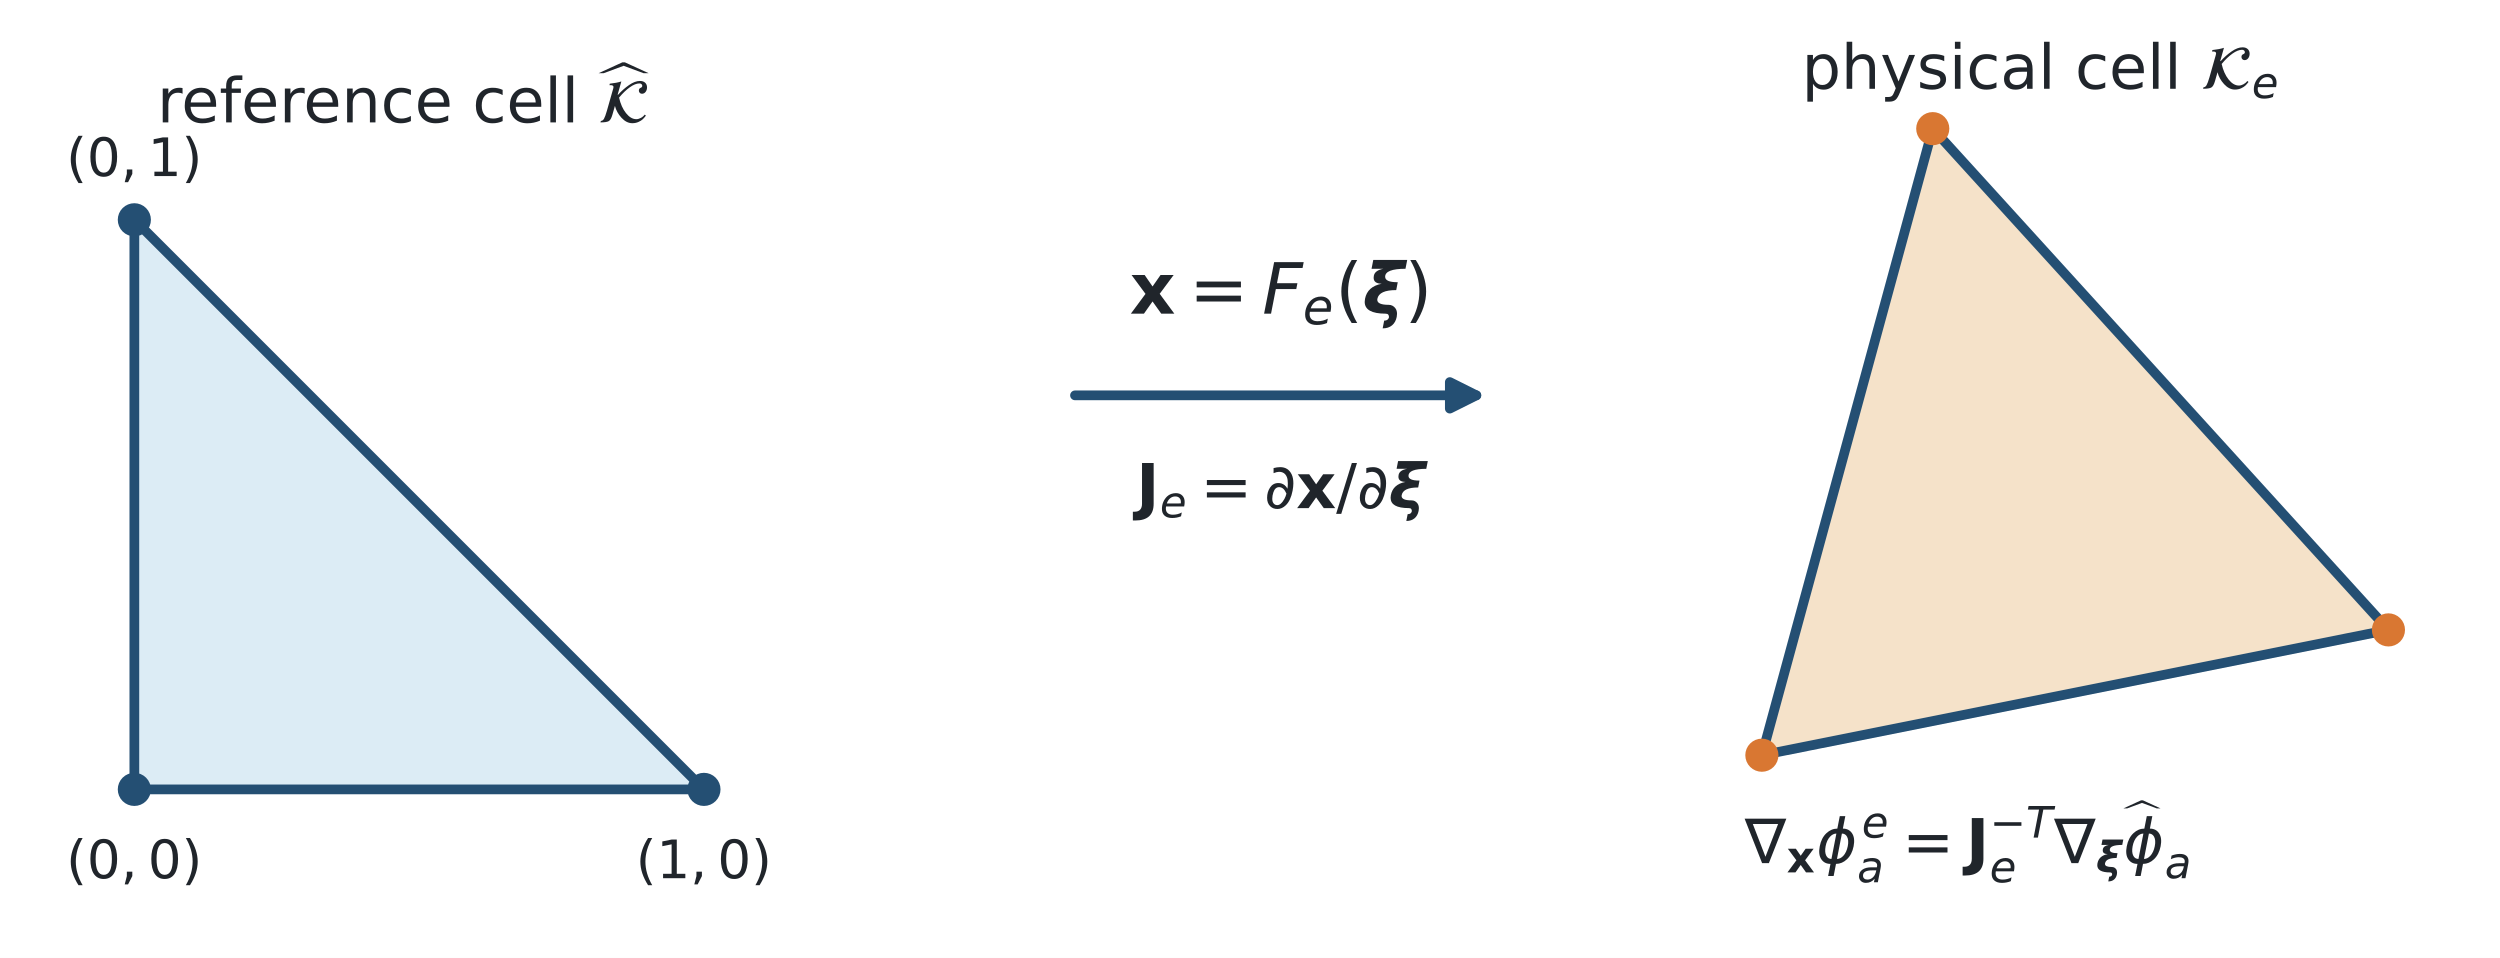
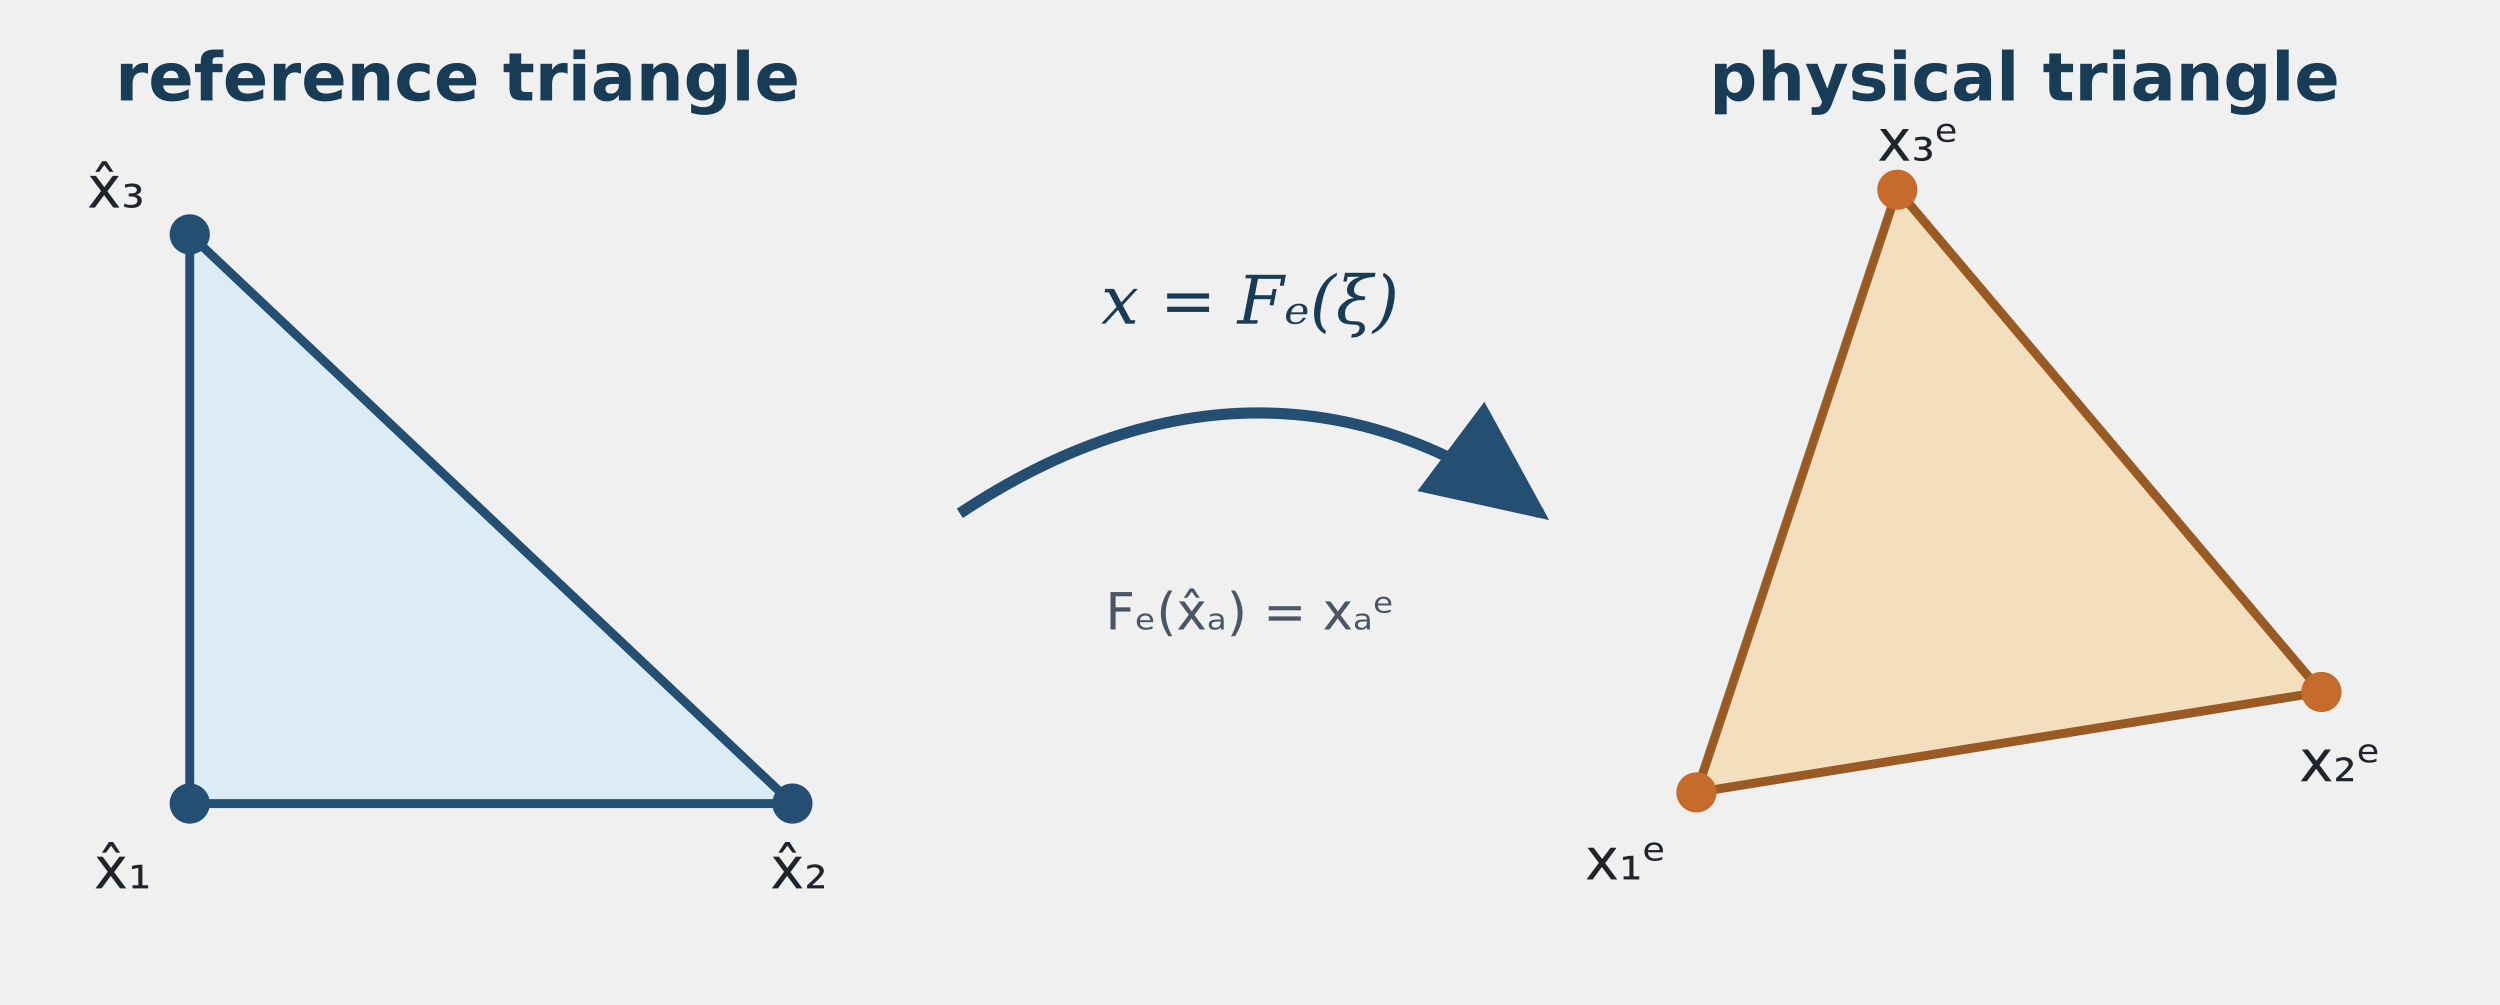
- <svg xmlns="http://www.w3.org/2000/svg" xmlns:xlink="http://www.w3.org/1999/xlink" width="565.703pt" height="216.756pt" viewBox="0 0 565.703 216.756" version="1.1">
+ <svg xmlns="http://www.w3.org/2000/svg" width="1120" height="450" viewBox="0 0 1120 450">
  <defs>
-     <style type="text/css">*{stroke-linejoin: round; stroke-linecap: butt}</style>
+     <marker id="arrow" markerWidth="12" markerHeight="12" refX="10" refY="5" orient="auto">
+       <path d="M0,0 L0,10 L11,5 z" fill="#244f73" />
+     </marker>
+     <style>
+       .ref { fill: #dcecf5; stroke: #244f73; stroke-width: 4; }
+       .phys { fill: #f3dfbd; stroke: #9a5a24; stroke-width: 4; }
+       .refnode { fill: #244f73; }
+       .physnode { fill: #c66b2b; }
+       .map { stroke: #244f73; stroke-width: 5; fill: none; marker-end: url(#arrow); }
+       .title { font: 600 30px 'DejaVu Sans', sans-serif; fill: #183b56; }
+       .label { font: 26px 'DejaVu Sans', sans-serif; fill: #20252b; }
+       .math { font: italic 30px 'DejaVu Serif', serif; fill: #183b56; }
+       .small { font: 23px 'DejaVu Sans', sans-serif; fill: #4b5563; }
+     </style>
  </defs>
-   <g id="figure_1">
-     <g id="patch_1">
-       <path d="M 0 216.756 L 565.703 216.756 L 565.703 0 L 0 0 z " style="fill: #ffffff" />
-     </g>
-     <g id="axes_1">
-       <g id="patch_2">
-         <path d="M 30.4 178.623 L 159.289 178.623 L 30.4 49.733 z " clip-path="url(#p530f36eb81)" style="fill: #dcecf5; stroke: #244f73; stroke-width: 2.2; stroke-linejoin: miter" />
-       </g>
-       <g id="text_1">
-         <g style="fill: #20252b" transform="translate(35.55562 27.82227) scale(0.14 -0.14)">
-           <defs>
-             <path id="DejaVuSans-55" d="M 2631 2963 Q 2534 3019 2420 3045 Q 2306 3072 2169 3072 Q 1681 3072 1420 2755 Q 1159 2438 1159 1844 L 1159 0 L 581 0 L 581 3500 L 1159 3500 L 1159 2956 Q 1341 3275 1631 3429 Q 1922 3584 2338 3584 Q 2397 3584 2469 3576 Q 2541 3569 2628 3553 L 2631 2963 z " transform="scale(0.015625)" />
-             <path id="DejaVuSans-48" d="M 3597 1894 L 3597 1613 L 953 1613 Q 991 1019 1311 708 Q 1631 397 2203 397 Q 2534 397 2845 478 Q 3156 559 3463 722 L 3463 178 Q 3153 47 2828 -22 Q 2503 -91 2169 -91 Q 1331 -91 842 396 Q 353 884 353 1716 Q 353 2575 817 3079 Q 1281 3584 2069 3584 Q 2775 3584 3186 3129 Q 3597 2675 3597 1894 z M 3022 2063 Q 3016 2534 2758 2815 Q 2500 3097 2075 3097 Q 1594 3097 1305 2825 Q 1016 2553 972 2059 L 3022 2063 z " transform="scale(0.015625)" />
-             <path id="DejaVuSans-49" d="M 2375 4863 L 2375 4384 L 1825 4384 Q 1516 4384 1395 4259 Q 1275 4134 1275 3809 L 1275 3500 L 2222 3500 L 2222 3053 L 1275 3053 L 1275 0 L 697 0 L 697 3053 L 147 3053 L 147 3500 L 697 3500 L 697 3744 Q 697 4328 969 4595 Q 1241 4863 1831 4863 L 2375 4863 z " transform="scale(0.015625)" />
-             <path id="DejaVuSans-51" d="M 3513 2113 L 3513 0 L 2938 0 L 2938 2094 Q 2938 2591 2744 2837 Q 2550 3084 2163 3084 Q 1697 3084 1428 2787 Q 1159 2491 1159 1978 L 1159 0 L 581 0 L 581 3500 L 1159 3500 L 1159 2956 Q 1366 3272 1645 3428 Q 1925 3584 2291 3584 Q 2894 3584 3203 3211 Q 3513 2838 3513 2113 z " transform="scale(0.015625)" />
-             <path id="DejaVuSans-46" d="M 3122 3366 L 3122 2828 Q 2878 2963 2633 3030 Q 2388 3097 2138 3097 Q 1578 3097 1268 2742 Q 959 2388 959 1747 Q 959 1106 1268 751 Q 1578 397 2138 397 Q 2388 397 2633 464 Q 2878 531 3122 666 L 3122 134 Q 2881 22 2623 -34 Q 2366 -91 2075 -91 Q 1284 -91 818 406 Q 353 903 353 1747 Q 353 2603 823 3093 Q 1294 3584 2113 3584 Q 2378 3584 2631 3529 Q 2884 3475 3122 3366 z " transform="scale(0.015625)" />
-             <path id="DejaVuSans-3" transform="scale(0.015625)" />
-             <path id="DejaVuSans-4f" d="M 603 4863 L 1178 4863 L 1178 0 L 603 0 L 603 4863 z " transform="scale(0.015625)" />
-             <path id="STIXSizeTwoSym-Regular-12" d="M -1094 3610 L -1728 3610 L -4224 4538 L -6726 3610 L -7360 3610 L -4378 4973 L -4070 4973 L -1094 3610 z " transform="scale(0.015625)" />
-             <path id="STIXNonUnicode-Italic-7d" d="M 1971 2874 L 2010 2854 Q 2528 3430 3142 3859 Q 3757 4288 4275 4288 Q 4621 4288 4816 4105 Q 5011 3923 5011 3622 Q 5011 3354 4864 3158 Q 4717 2963 4486 2963 Q 4346 2963 4256 3059 Q 4166 3155 4166 3290 Q 4166 3411 4220 3481 Q 4275 3552 4342 3574 Q 4410 3597 4464 3648 Q 4518 3699 4518 3782 Q 4518 3878 4441 3955 Q 4365 4032 4230 4032 Q 3789 4032 3232 3635 Q 2675 3238 2118 2566 Q 2336 1587 2835 960 Q 3334 333 3904 333 Q 4122 333 4371 464 Q 4621 595 4768 806 L 4896 704 Q 4723 474 4569 326 Q 4416 179 4128 48 Q 3840 -83 3488 -83 Q 2886 -83 2371 477 Q 1856 1037 1690 1709 L 1434 813 Q 1280 262 1049 131 Q 819 0 192 0 L 237 154 Q 429 154 557 374 Q 685 595 858 1197 L 1517 3514 Q 1542 3590 1542 3661 Q 1542 3853 1242 3853 Q 1171 3853 1126 3846 L 1158 4006 Q 1882 4083 2355 4237 L 1971 2874 z " transform="scale(0.015625)" />
-           </defs>
-           <use xlink:href="#DejaVuSans-55" transform="translate(0 0.890625)" />
-           <use xlink:href="#DejaVuSans-48" transform="translate(39.11328 0.890625)" />
-           <use xlink:href="#DejaVuSans-49" transform="translate(100.6367 0.890625)" />
-           <use xlink:href="#DejaVuSans-48" transform="translate(135.8418 0.890625)" />
-           <use xlink:href="#DejaVuSans-55" transform="translate(197.3652 0.890625)" />
-           <use xlink:href="#DejaVuSans-48" transform="translate(236.4785 0.890625)" />
-           <use xlink:href="#DejaVuSans-51" transform="translate(298.002 0.890625)" />
-           <use xlink:href="#DejaVuSans-46" transform="translate(361.3809 0.890625)" />
-           <use xlink:href="#DejaVuSans-48" transform="translate(416.3613 0.890625)" />
-           <use xlink:href="#DejaVuSans-3" transform="translate(477.8848 0.890625)" />
-           <use xlink:href="#DejaVuSans-46" transform="translate(509.6719 0.890625)" />
-           <use xlink:href="#DejaVuSans-48" transform="translate(564.6523 0.890625)" />
-           <use xlink:href="#DejaVuSans-4f" transform="translate(626.1758 0.890625)" />
-           <use xlink:href="#DejaVuSans-4f" transform="translate(653.959 0.890625)" />
-           <use xlink:href="#DejaVuSans-3" transform="translate(681.7422 0.890625)" />
-           <use xlink:href="#STIXSizeTwoSym-Regular-12" transform="translate(808.5449 33.79688) scale(0.8263)" />
-           <use xlink:href="#STIXNonUnicode-Italic-7d" transform="translate(713.5293 0.890625)" />
-         </g>
-       </g>
-       <g id="line2d_1">
-         <defs>
-           <path id="m562fd48746" d="M 0 3.25 C 0.862 3.25 1.689 2.908 2.298 2.298 C 2.908 1.689 3.25 0.862 3.25 0 C 3.25 -0.862 2.908 -1.689 2.298 -2.298 C 1.689 -2.908 0.862 -3.25 0 -3.25 C -0.862 -3.25 -1.689 -2.908 -2.298 -2.298 C -2.908 -1.689 -3.25 -0.862 -3.25 0 C -3.25 0.862 -2.908 1.689 -2.298 2.298 C -1.689 2.908 -0.862 3.25 0 3.25 z " style="stroke: #244f73" />
-         </defs>
-         <g clip-path="url(#p530f36eb81)">
-           <use xlink:href="#m562fd48746" x="30.4" y="178.623" style="fill: #244f73; stroke: #244f73" />
-         </g>
-       </g>
-       <g id="line2d_2">
-         <g clip-path="url(#p530f36eb81)">
-           <use xlink:href="#m562fd48746" x="159.289" y="178.623" style="fill: #244f73; stroke: #244f73" />
-         </g>
-       </g>
-       <g id="line2d_3">
-         <g clip-path="url(#p530f36eb81)">
-           <use xlink:href="#m562fd48746" x="30.4" y="49.733" style="fill: #244f73; stroke: #244f73" />
-         </g>
-       </g>
-       <g id="text_2">
-         <g style="fill: #20252b" transform="translate(14.98005 198.7412) scale(0.12 -0.12)">
-           <defs>
-             <path id="DejaVuSans-b" d="M 1984 4856 Q 1566 4138 1362 3434 Q 1159 2731 1159 2009 Q 1159 1288 1364 580 Q 1569 -128 1984 -844 L 1484 -844 Q 1016 -109 783 600 Q 550 1309 550 2009 Q 550 2706 781 3412 Q 1013 4119 1484 4856 L 1984 4856 z " transform="scale(0.015625)" />
-             <path id="DejaVuSans-13" d="M 2034 4250 Q 1547 4250 1301 3770 Q 1056 3291 1056 2328 Q 1056 1369 1301 889 Q 1547 409 2034 409 Q 2525 409 2770 889 Q 3016 1369 3016 2328 Q 3016 3291 2770 3770 Q 2525 4250 2034 4250 z M 2034 4750 Q 2819 4750 3233 4129 Q 3647 3509 3647 2328 Q 3647 1150 3233 529 Q 2819 -91 2034 -91 Q 1250 -91 836 529 Q 422 1150 422 2328 Q 422 3509 836 4129 Q 1250 4750 2034 4750 z " transform="scale(0.015625)" />
-             <path id="DejaVuSans-f" d="M 750 794 L 1409 794 L 1409 256 L 897 -744 L 494 -744 L 750 256 L 750 794 z " transform="scale(0.015625)" />
-             <path id="DejaVuSans-c" d="M 513 4856 L 1013 4856 Q 1481 4119 1714 3412 Q 1947 2706 1947 2009 Q 1947 1309 1714 600 Q 1481 -109 1013 -844 L 513 -844 Q 928 -128 1133 580 Q 1338 1288 1338 2009 Q 1338 2731 1133 3434 Q 928 4138 513 4856 z " transform="scale(0.015625)" />
-           </defs>
-           <use xlink:href="#DejaVuSans-b" transform="translate(0 0.125)" />
-           <use xlink:href="#DejaVuSans-13" transform="translate(39.01367 0.125)" />
-           <use xlink:href="#DejaVuSans-f" transform="translate(102.6367 0.125)" />
-           <use xlink:href="#DejaVuSans-13" transform="translate(153.9062 0.125)" />
-           <use xlink:href="#DejaVuSans-c" transform="translate(217.5293 0.125)" />
-         </g>
-       </g>
-       <g id="text_3">
-         <g style="fill: #20252b" transform="translate(143.8692 198.7412) scale(0.12 -0.12)">
-           <defs>
-             <path id="DejaVuSans-14" d="M 794 531 L 1825 531 L 1825 4091 L 703 3866 L 703 4441 L 1819 4666 L 2450 4666 L 2450 531 L 3481 531 L 3481 0 L 794 0 L 794 531 z " transform="scale(0.015625)" />
-           </defs>
-           <use xlink:href="#DejaVuSans-b" transform="translate(0 0.125)" />
-           <use xlink:href="#DejaVuSans-14" transform="translate(39.01367 0.125)" />
-           <use xlink:href="#DejaVuSans-f" transform="translate(102.6367 0.125)" />
-           <use xlink:href="#DejaVuSans-13" transform="translate(153.9062 0.125)" />
-           <use xlink:href="#DejaVuSans-c" transform="translate(217.5293 0.125)" />
-         </g>
-       </g>
-       <g id="text_4">
-         <g style="fill: #20252b" transform="translate(14.98005 39.85202) scale(0.12 -0.12)">
-           <use xlink:href="#DejaVuSans-b" transform="translate(0 0.125)" />
-           <use xlink:href="#DejaVuSans-13" transform="translate(39.01367 0.125)" />
-           <use xlink:href="#DejaVuSans-f" transform="translate(102.6367 0.125)" />
-           <use xlink:href="#DejaVuSans-14" transform="translate(153.9062 0.125)" />
-           <use xlink:href="#DejaVuSans-c" transform="translate(217.5293 0.125)" />
-         </g>
-       </g>
-     </g>
-     <g id="axes_2">
-       <g id="patch_3">
-         <path d="M 243.253 89.459 Q 289.891 89.459 334.069 89.459 " clip-path="url(#p63fe8cd0a6)" style="fill: none; stroke: #244f73; stroke-width: 2.2; stroke-linecap: round" />
-         <path d="M 328.069 86.459 L 334.069 89.459 L 328.069 92.459 z " clip-path="url(#p63fe8cd0a6)" style="fill: #244f73; stroke: #244f73; stroke-width: 2.2; stroke-linecap: round" />
-       </g>
-       <g id="text_5">
-         <g style="fill: #20252b" transform="translate(255.651 70.97958) scale(0.16 -0.16)">
-           <defs>
-             <path id="DejaVuSans-Bold-5b" d="M 1422 1791 L 159 3500 L 1344 3500 L 2059 2463 L 2784 3500 L 3969 3500 L 2706 1797 L 4031 0 L 2847 0 L 2059 1106 L 1281 0 L 97 0 L 1422 1791 z " transform="scale(0.015625)" />
-             <path id="DejaVuSans-20" d="M 678 2906 L 4684 2906 L 4684 2381 L 678 2381 L 678 2906 z M 678 1631 L 4684 1631 L 4684 1100 L 678 1100 L 678 1631 z " transform="scale(0.015625)" />
-             <path id="DejaVuSans-Oblique-29" d="M 1081 4666 L 3756 4666 L 3653 4134 L 1606 4134 L 1338 2759 L 3188 2759 L 3084 2228 L 1234 2228 L 800 0 L 172 0 L 1081 4666 z " transform="scale(0.015625)" />
-             <path id="DejaVuSans-Oblique-48" d="M 3078 2063 Q 3088 2113 3092 2166 Q 3097 2219 3097 2272 Q 3097 2653 2873 2875 Q 2650 3097 2266 3097 Q 1838 3097 1509 2826 Q 1181 2556 1013 2059 L 3078 2063 z M 3578 1613 L 903 1613 Q 884 1494 878 1425 Q 872 1356 872 1306 Q 872 872 1139 634 Q 1406 397 1894 397 Q 2269 397 2603 481 Q 2938 566 3225 728 L 3116 159 Q 2806 34 2476 -28 Q 2147 -91 1806 -91 Q 1078 -91 686 257 Q 294 606 294 1247 Q 294 1794 489 2264 Q 684 2734 1063 3103 Q 1306 3334 1642 3459 Q 1978 3584 2356 3584 Q 2950 3584 3301 3228 Q 3653 2872 3653 2272 Q 3653 2128 3634 1964 Q 3616 1800 3578 1613 z " transform="scale(0.015625)" />
-             <path id="DejaVuSans-BoldOblique-352" d="M 3859 4063 Q 2019 4063 2019 3341 Q 2019 2841 3159 2847 L 3022 2134 Q 1472 2138 1316 1344 Q 1306 1297 1306 1256 Q 1306 800 2338 800 Q 2709 800 2944 491 Q 3094 288 3094 -13 Q 3094 -144 3066 -294 Q 2969 -784 2644 -1056 Q 2316 -1331 1794 -1331 L 1931 -628 Q 2150 -628 2256 -522 Q 2366 -416 2366 -297 Q 2366 -181 2303 -91 Q 2238 0 2053 0 Q 169 3 169 1066 Q 169 1197 197 1344 Q 413 2459 1709 2709 Q 978 2722 978 3250 Q 978 3338 997 3438 Q 1097 3928 1869 4063 L 788 4063 L 944 4863 L 4016 4863 L 3859 4063 z " transform="scale(0.015625)" />
-           </defs>
-           <use xlink:href="#DejaVuSans-Bold-5b" transform="translate(0 0.015625)" />
-           <use xlink:href="#DejaVuSans-20" transform="translate(83.98438 0.015625)" />
-           <use xlink:href="#DejaVuSans-Oblique-29" transform="translate(187.2559 0.015625)" />
-           <use xlink:href="#DejaVuSans-Oblique-48" transform="translate(244.7754 -14.98433) scale(0.7)" />
-           <use xlink:href="#DejaVuSans-b" transform="translate(290.5762 0.015625)" />
-           <use xlink:href="#DejaVuSans-BoldOblique-352" transform="translate(329.5898 0.015625)" />
-           <use xlink:href="#DejaVuSans-c" transform="translate(388.6719 0.015625)" />
-         </g>
-       </g>
-       <g id="text_6">
-         <g style="fill: #20252b" transform="translate(257.131 114.9777) scale(0.14 -0.14)">
-           <defs>
-             <path id="DejaVuSans-Bold-2d" d="M 588 4666 L 1791 4666 L 1791 453 Q 1791 -419 1317 -850 Q 844 -1281 -116 -1281 L -359 -1281 L -359 -372 L -172 -372 Q 203 -372 395 -162 Q 588 47 588 453 L 588 4666 z " transform="scale(0.015625)" />
-             <path id="DejaVuSans-c8c" d="M 1366 -91 Q 925 -91 638 175 Q 297 491 297 1063 Q 297 1656 597 2119 Q 906 2594 1463 2594 Q 1828 2594 2116 2366 Q 2284 2231 2400 2006 Q 2441 2259 2441 2547 Q 2441 2969 2341 3213 Q 2119 3753 1531 3753 Q 1309 3753 966 3616 L 966 4141 Q 1328 4238 1653 4238 Q 2491 4238 2847 3469 Q 3013 3106 3013 2566 Q 3013 2213 2934 1803 Q 2738 778 2228 291 Q 1828 -91 1366 -91 z M 831 969 Q 831 656 969 488 Q 1116 309 1341 309 Q 1541 309 1700 450 Q 1925 644 2091 959 Q 2228 1219 2297 1497 Q 2019 2169 1538 2169 Q 1125 2169 944 1625 Q 831 1288 831 969 z " transform="scale(0.015625)" />
-             <path id="DejaVuSans-12" d="M 1625 4666 L 2156 4666 L 531 -594 L 0 -594 L 1625 4666 z " transform="scale(0.015625)" />
-           </defs>
-           <use xlink:href="#DejaVuSans-Bold-2d" transform="translate(0 0.015625)" />
-           <use xlink:href="#DejaVuSans-Oblique-48" transform="translate(38.16406 -14.98433) scale(0.7)" />
-           <use xlink:href="#DejaVuSans-20" transform="translate(103.4473 0.015625)" />
-           <use xlink:href="#DejaVuSans-c8c" transform="translate(206.7188 0.015625)" />
-           <use xlink:href="#DejaVuSans-Bold-5b" transform="translate(258.4277 0.015625)" />
-           <use xlink:href="#DejaVuSans-12" transform="translate(322.9297 0.015625)" />
-           <use xlink:href="#DejaVuSans-c8c" transform="translate(356.6211 0.015625)" />
-           <use xlink:href="#DejaVuSans-BoldOblique-352" transform="translate(408.3301 0.015625)" />
-         </g>
-       </g>
-     </g>
-     <g id="axes_3">
-       <g id="patch_4">
-         <path d="M 398.68 170.889 L 540.458 142.534 L 437.347 29.111 z " clip-path="url(#p4e9983ca35)" style="fill: #f5e2c9; stroke: #244f73; stroke-width: 2.2; stroke-linejoin: miter" />
-       </g>
-       <g id="line2d_4">
-         <defs>
-           <path id="m5e81057b9d" d="M 0 3.25 C 0.862 3.25 1.689 2.908 2.298 2.298 C 2.908 1.689 3.25 0.862 3.25 0 C 3.25 -0.862 2.908 -1.689 2.298 -2.298 C 1.689 -2.908 0.862 -3.25 0 -3.25 C -0.862 -3.25 -1.689 -2.908 -2.298 -2.298 C -2.908 -1.689 -3.25 -0.862 -3.25 0 C -3.25 0.862 -2.908 1.689 -2.298 2.298 C -1.689 2.908 -0.862 3.25 0 3.25 z " style="stroke: #d97732" />
-         </defs>
-         <g clip-path="url(#p4e9983ca35)">
-           <use xlink:href="#m5e81057b9d" x="398.68" y="170.889" style="fill: #d97732; stroke: #d97732" />
-         </g>
-       </g>
-       <g id="line2d_5">
-         <g clip-path="url(#p4e9983ca35)">
-           <use xlink:href="#m5e81057b9d" x="540.458" y="142.534" style="fill: #d97732; stroke: #d97732" />
-         </g>
-       </g>
-       <g id="line2d_6">
-         <g clip-path="url(#p4e9983ca35)">
-           <use xlink:href="#m5e81057b9d" x="437.347" y="29.111" style="fill: #d97732; stroke: #d97732" />
-         </g>
-       </g>
-       <g id="text_7">
-         <g style="fill: #20252b" transform="translate(407.7023 20.08892) scale(0.14 -0.14)">
-           <defs>
-             <path id="DejaVuSans-53" d="M 1159 525 L 1159 -1331 L 581 -1331 L 581 3500 L 1159 3500 L 1159 2969 Q 1341 3281 1617 3432 Q 1894 3584 2278 3584 Q 2916 3584 3314 3078 Q 3713 2572 3713 1747 Q 3713 922 3314 415 Q 2916 -91 2278 -91 Q 1894 -91 1617 61 Q 1341 213 1159 525 z M 3116 1747 Q 3116 2381 2855 2742 Q 2594 3103 2138 3103 Q 1681 3103 1420 2742 Q 1159 2381 1159 1747 Q 1159 1113 1420 752 Q 1681 391 2138 391 Q 2594 391 2855 752 Q 3116 1113 3116 1747 z " transform="scale(0.015625)" />
-             <path id="DejaVuSans-4b" d="M 3513 2113 L 3513 0 L 2938 0 L 2938 2094 Q 2938 2591 2744 2837 Q 2550 3084 2163 3084 Q 1697 3084 1428 2787 Q 1159 2491 1159 1978 L 1159 0 L 581 0 L 581 4863 L 1159 4863 L 1159 2956 Q 1366 3272 1645 3428 Q 1925 3584 2291 3584 Q 2894 3584 3203 3211 Q 3513 2838 3513 2113 z " transform="scale(0.015625)" />
-             <path id="DejaVuSans-5c" d="M 2059 -325 Q 1816 -950 1584 -1140 Q 1353 -1331 966 -1331 L 506 -1331 L 506 -850 L 844 -850 Q 1081 -850 1212 -737 Q 1344 -625 1503 -206 L 1606 56 L 191 3500 L 800 3500 L 1894 763 L 2988 3500 L 3597 3500 L 2059 -325 z " transform="scale(0.015625)" />
-             <path id="DejaVuSans-56" d="M 2834 3397 L 2834 2853 Q 2591 2978 2328 3040 Q 2066 3103 1784 3103 Q 1356 3103 1142 2972 Q 928 2841 928 2578 Q 928 2378 1081 2264 Q 1234 2150 1697 2047 L 1894 2003 Q 2506 1872 2764 1633 Q 3022 1394 3022 966 Q 3022 478 2636 193 Q 2250 -91 1575 -91 Q 1294 -91 989 -36 Q 684 19 347 128 L 347 722 Q 666 556 975 473 Q 1284 391 1588 391 Q 1994 391 2212 530 Q 2431 669 2431 922 Q 2431 1156 2273 1281 Q 2116 1406 1581 1522 L 1381 1569 Q 847 1681 609 1914 Q 372 2147 372 2553 Q 372 3047 722 3315 Q 1072 3584 1716 3584 Q 2034 3584 2315 3537 Q 2597 3491 2834 3397 z " transform="scale(0.015625)" />
-             <path id="DejaVuSans-4c" d="M 603 3500 L 1178 3500 L 1178 0 L 603 0 L 603 3500 z M 603 4863 L 1178 4863 L 1178 4134 L 603 4134 L 603 4863 z " transform="scale(0.015625)" />
-             <path id="DejaVuSans-44" d="M 2194 1759 Q 1497 1759 1228 1600 Q 959 1441 959 1056 Q 959 750 1161 570 Q 1363 391 1709 391 Q 2188 391 2477 730 Q 2766 1069 2766 1631 L 2766 1759 L 2194 1759 z M 3341 1997 L 3341 0 L 2766 0 L 2766 531 Q 2569 213 2275 61 Q 1981 -91 1556 -91 Q 1019 -91 701 211 Q 384 513 384 1019 Q 384 1609 779 1909 Q 1175 2209 1959 2209 L 2766 2209 L 2766 2266 Q 2766 2663 2505 2880 Q 2244 3097 1772 3097 Q 1472 3097 1187 3025 Q 903 2953 641 2809 L 641 3341 Q 956 3463 1253 3523 Q 1550 3584 1831 3584 Q 2591 3584 2966 3190 Q 3341 2797 3341 1997 z " transform="scale(0.015625)" />
-           </defs>
-           <use xlink:href="#DejaVuSans-53" transform="translate(0 0.015625)" />
-           <use xlink:href="#DejaVuSans-4b" transform="translate(63.47656 0.015625)" />
-           <use xlink:href="#DejaVuSans-5c" transform="translate(126.8555 0.015625)" />
-           <use xlink:href="#DejaVuSans-56" transform="translate(186.0352 0.015625)" />
-           <use xlink:href="#DejaVuSans-4c" transform="translate(238.1348 0.015625)" />
-           <use xlink:href="#DejaVuSans-46" transform="translate(265.918 0.015625)" />
-           <use xlink:href="#DejaVuSans-44" transform="translate(320.8984 0.015625)" />
-           <use xlink:href="#DejaVuSans-4f" transform="translate(382.1777 0.015625)" />
-           <use xlink:href="#DejaVuSans-3" transform="translate(409.9609 0.015625)" />
-           <use xlink:href="#DejaVuSans-46" transform="translate(441.748 0.015625)" />
-           <use xlink:href="#DejaVuSans-48" transform="translate(496.7285 0.015625)" />
-           <use xlink:href="#DejaVuSans-4f" transform="translate(558.252 0.015625)" />
-           <use xlink:href="#DejaVuSans-4f" transform="translate(586.0352 0.015625)" />
-           <use xlink:href="#DejaVuSans-3" transform="translate(613.8184 0.015625)" />
-           <use xlink:href="#STIXNonUnicode-Italic-7d" transform="translate(645.6055 0.015625)" />
-           <use xlink:href="#DejaVuSans-Oblique-48" transform="translate(727.4624 -14.98433) scale(0.7)" />
-         </g>
-       </g>
-       <g id="text_8">
-         <g style="fill: #20252b" transform="translate(394.8134 195.3782) scale(0.14 -0.14)">
-           <defs>
-             <path id="DejaVuSans-c91" d="M 2138 659 L 3444 4047 L 831 4047 L 2138 659 z M 1791 0 L -19 4603 L 4300 4603 L 2491 0 L 1791 0 z " transform="scale(0.015625)" />
-             <path id="DejaVuSans-Oblique-369" d="M 2991 4863 L 2738 3572 Q 3363 3572 3684 3094 Q 4016 2606 3850 1747 Q 3681 888 3159 400 Q 2653 -78 2028 -78 L 1784 -1331 L 1213 -1331 L 1456 -78 Q 834 -78 509 400 Q 178 888 347 1747 Q 513 2606 1034 3094 Q 1544 3572 2166 3572 L 2419 4863 L 2991 4863 z M 2128 434 Q 2481 434 2784 756 Q 3116 1116 3244 1747 Q 3369 2372 3169 2738 Q 2991 3059 2638 3059 L 2128 434 z M 1556 434 L 2066 3059 Q 1716 3059 1413 2738 Q 1072 2372 953 1747 Q 834 1116 1028 756 Q 1203 434 1556 434 z " transform="scale(0.015625)" />
-             <path id="DejaVuSans-Oblique-44" d="M 3438 1997 L 3047 0 L 2472 0 L 2578 531 Q 2325 219 2001 64 Q 1678 -91 1281 -91 Q 834 -91 548 182 Q 263 456 263 884 Q 263 1497 752 1853 Q 1241 2209 2100 2209 L 2900 2209 L 2931 2363 Q 2938 2388 2941 2417 Q 2944 2447 2944 2509 Q 2944 2788 2717 2942 Q 2491 3097 2081 3097 Q 1800 3097 1504 3025 Q 1209 2953 897 2809 L 997 3341 Q 1322 3463 1633 3523 Q 1944 3584 2234 3584 Q 2853 3584 3176 3315 Q 3500 3047 3500 2534 Q 3500 2431 3484 2292 Q 3469 2153 3438 1997 z M 2816 1759 L 2241 1759 Q 1534 1759 1195 1570 Q 856 1381 856 984 Q 856 709 1029 553 Q 1203 397 1509 397 Q 1978 397 2328 733 Q 2678 1069 2791 1631 L 2816 1759 z " transform="scale(0.015625)" />
-             <path id="DejaVuSans-c9c" d="M 678 2272 L 4684 2272 L 4684 1741 L 678 1741 L 678 2272 z " transform="scale(0.015625)" />
-             <path id="DejaVuSans-Oblique-37" d="M 378 4666 L 4325 4666 L 4225 4134 L 2559 4134 L 1759 0 L 1125 0 L 1925 4134 L 275 4134 L 378 4666 z " transform="scale(0.015625)" />
-           </defs>
-           <use xlink:href="#DejaVuSans-c91" transform="translate(0 0.46875)" />
-           <use xlink:href="#DejaVuSans-Bold-5b" transform="translate(67.85156 -14.5312) scale(0.7)" />
-           <use xlink:href="#DejaVuSans-Oblique-369" transform="translate(115.7373 0.46875)" />
-           <use xlink:href="#DejaVuSans-Oblique-48" transform="translate(189.1518 41.76875) scale(0.7)" />
-           <use xlink:href="#DejaVuSans-Oblique-44" transform="translate(181.7041 -30.43125) scale(0.7)" />
-           <use xlink:href="#DejaVuSans-20" transform="translate(254.435 0.46875)" />
-           <use xlink:href="#DejaVuSans-Bold-2d" transform="translate(357.7065 0.46875)" />
-           <use xlink:href="#DejaVuSans-c9c" transform="translate(395.8706 41.76875) scale(0.7)" />
-           <use xlink:href="#DejaVuSans-Oblique-37" transform="translate(454.5229 41.76875) scale(0.7)" />
-           <use xlink:href="#DejaVuSans-Oblique-48" transform="translate(395.8706 -30.43125) scale(0.7)" />
-           <use xlink:href="#DejaVuSans-c91" transform="translate(500.0161 0.46875)" />
-           <use xlink:href="#DejaVuSans-BoldOblique-352" transform="translate(567.8676 -14.5312) scale(0.7)" />
-           <use xlink:href="#STIXSizeTwoSym-Regular-12" transform="translate(682.3969 54.40625) scale(0.612512)" />
-           <use xlink:href="#DejaVuSans-Oblique-369" transform="translate(611.9594 0.46875)" />
-           <use xlink:href="#DejaVuSans-Oblique-44" transform="translate(678.8833 -23.82812) scale(0.7)" />
-         </g>
-       </g>
-     </g>
-   </g>
-   <defs>
-     <clipPath id="p530f36eb81">
-       <rect x="7.2" y="7.2" width="193.334" height="202.356" />
-     </clipPath>
-     <clipPath id="p63fe8cd0a6">
-       <rect x="216.854" y="39.301" width="131.994" height="138.154" />
-     </clipPath>
-     <clipPath id="p4e9983ca35">
-       <rect x="365.169" y="7.2" width="193.334" height="202.356" />
-     </clipPath>
-   </defs>
+   <text x="205" y="45" text-anchor="middle" class="title">reference triangle</text>
+   <text x="907" y="45" text-anchor="middle" class="title">physical triangle</text>
+   <polygon points="85,360 355,360 85,105" class="ref" />
+   <circle cx="85" cy="360" r="9" class="refnode" />
+   <circle cx="355" cy="360" r="9" class="refnode" />
+   <circle cx="85" cy="105" r="9" class="refnode" />
+   <text x="42" y="398" class="label">x̂₁</text>
+   <text x="345" y="398" class="label">x̂₂</text>
+   <text x="39" y="93" class="label">x̂₃</text>
+   <path d="M430 230 C520 170, 610 170, 690 230" class="map" />
+   <text x="560" y="145" text-anchor="middle" class="math">x = Fₑ(ξ)</text>
+   <text x="560" y="282" text-anchor="middle" class="small">Fₑ(x̂ₐ) = xₐᵉ</text>
+   <polygon points="760,355 1040,310 850,85" class="phys" />
+   <circle cx="760" cy="355" r="9" class="physnode" />
+   <circle cx="1040" cy="310" r="9" class="physnode" />
+   <circle cx="850" cy="85" r="9" class="physnode" />
+   <text x="710" y="394" class="label">x₁ᵉ</text>
+   <text x="1030" y="350" class="label">x₂ᵉ</text>
+   <text x="841" y="72" class="label">x₃ᵉ</text>
</svg>
